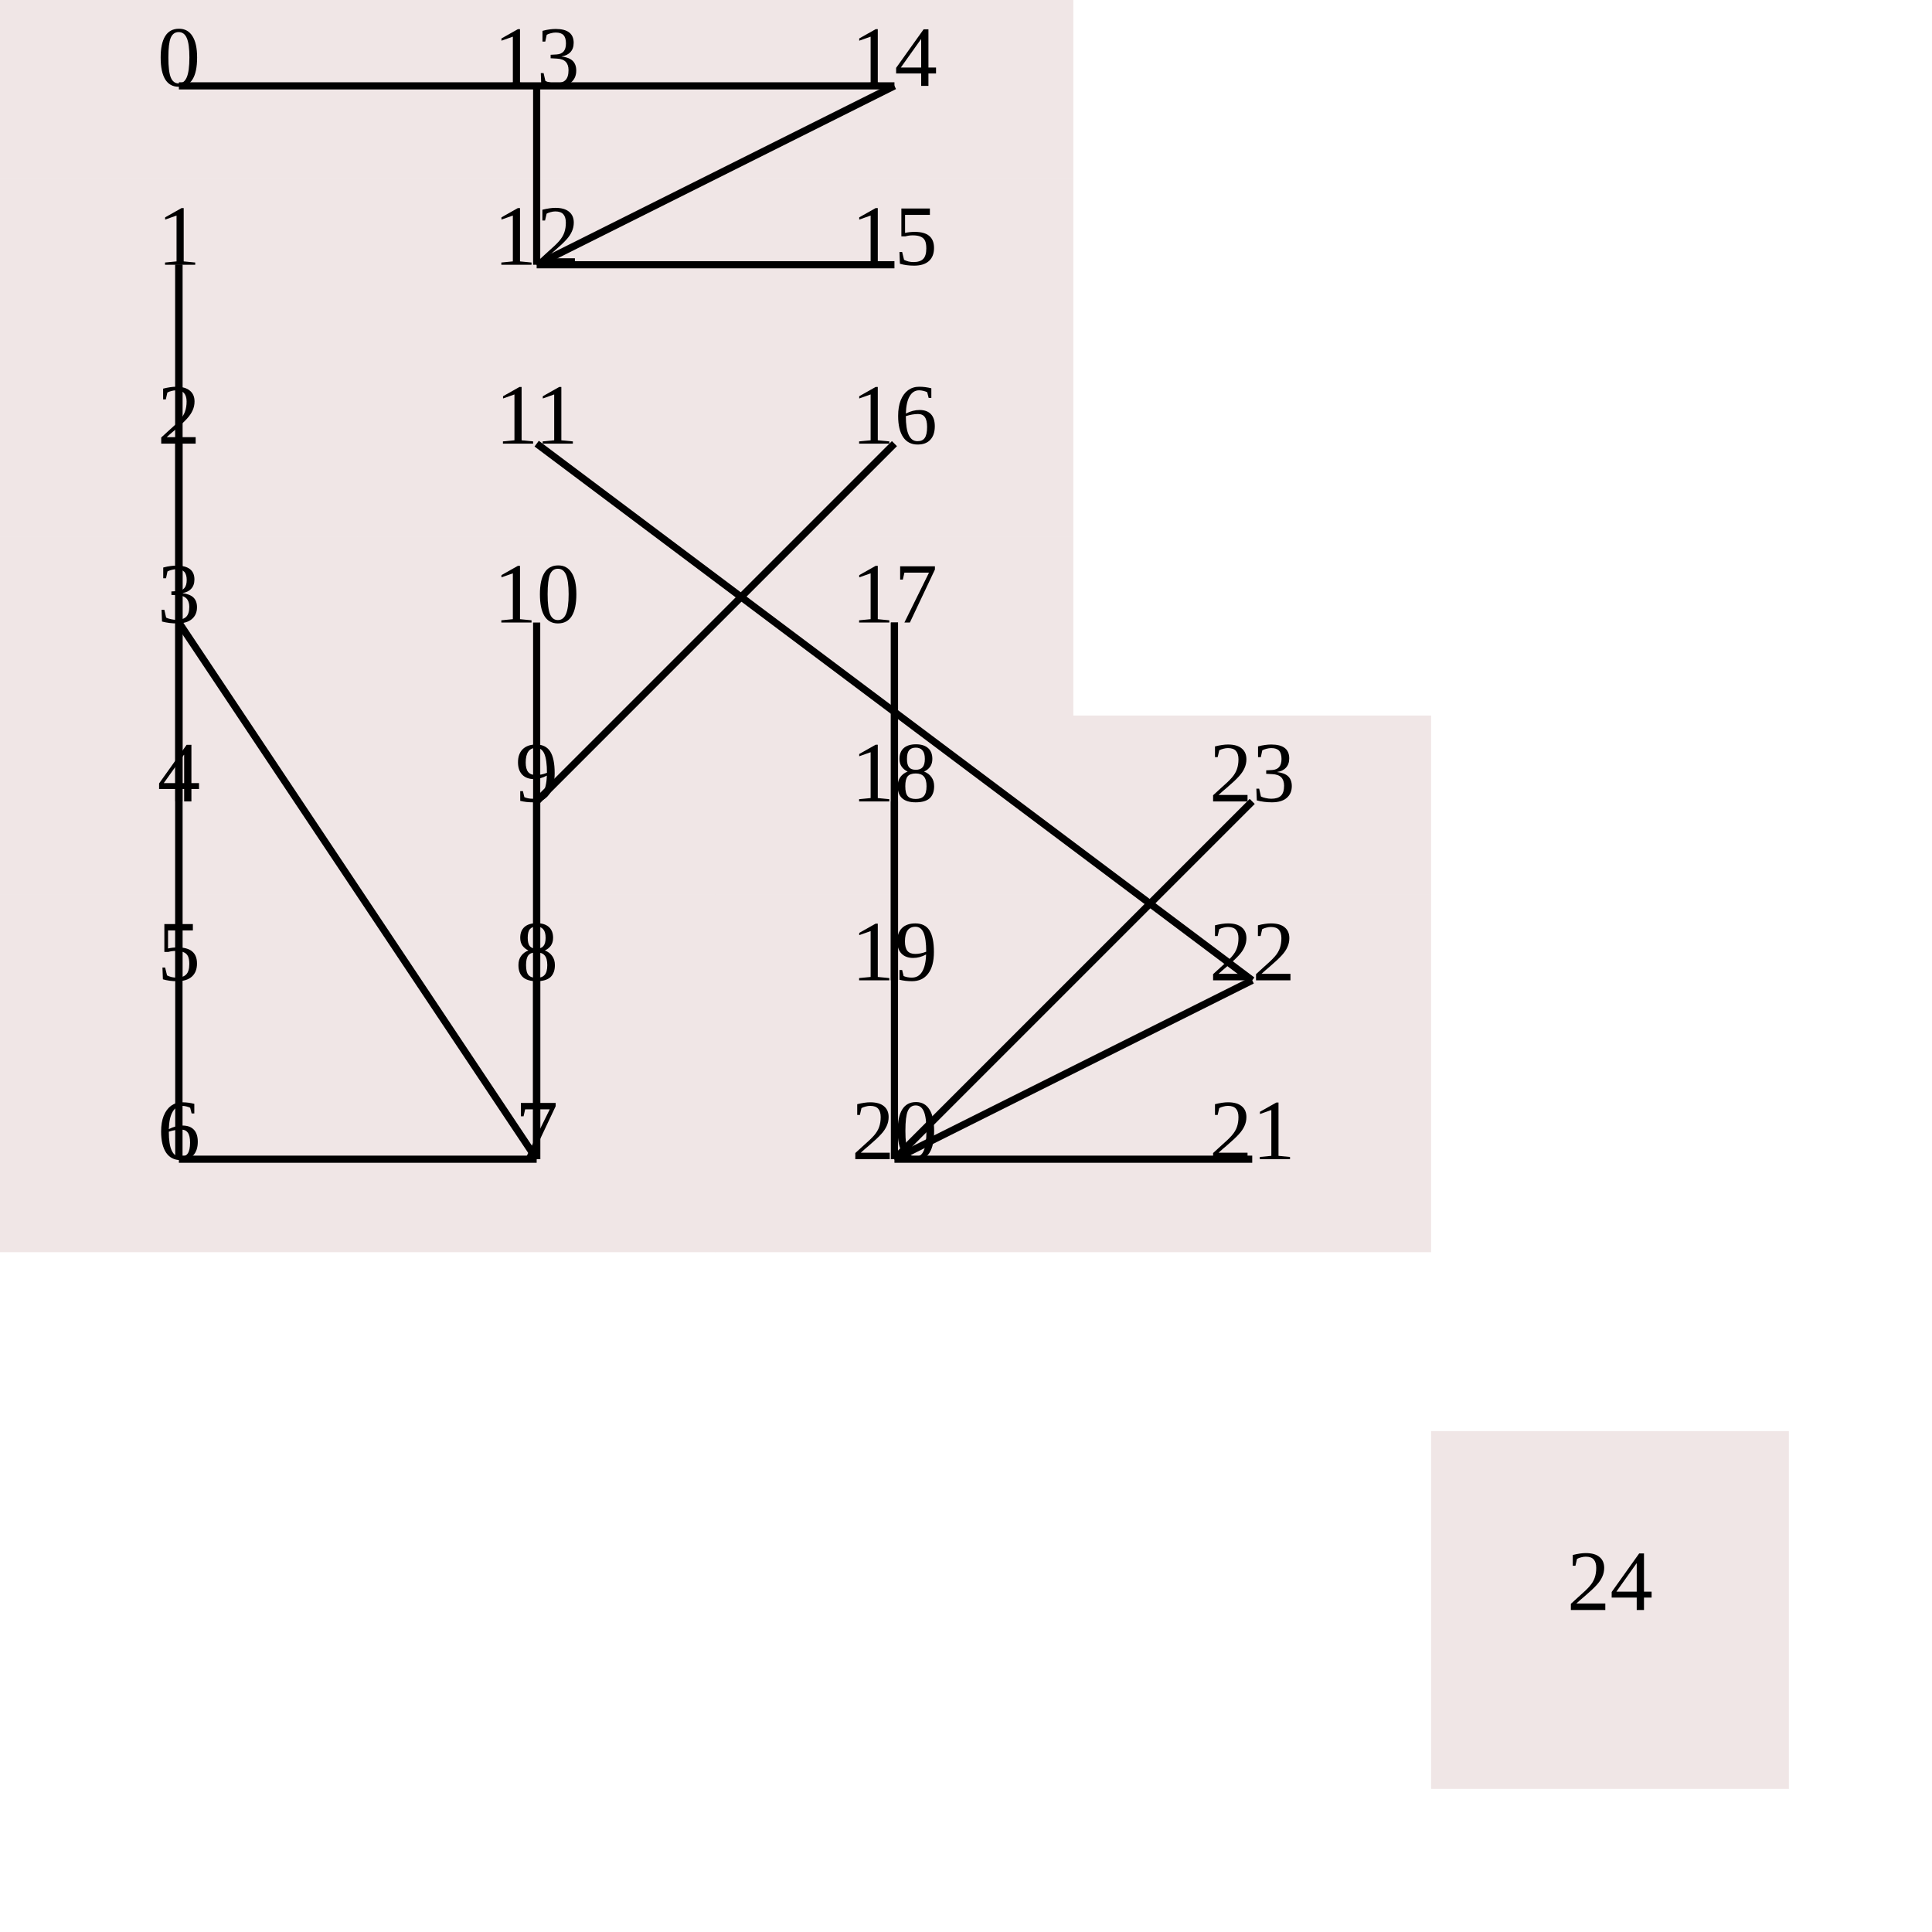
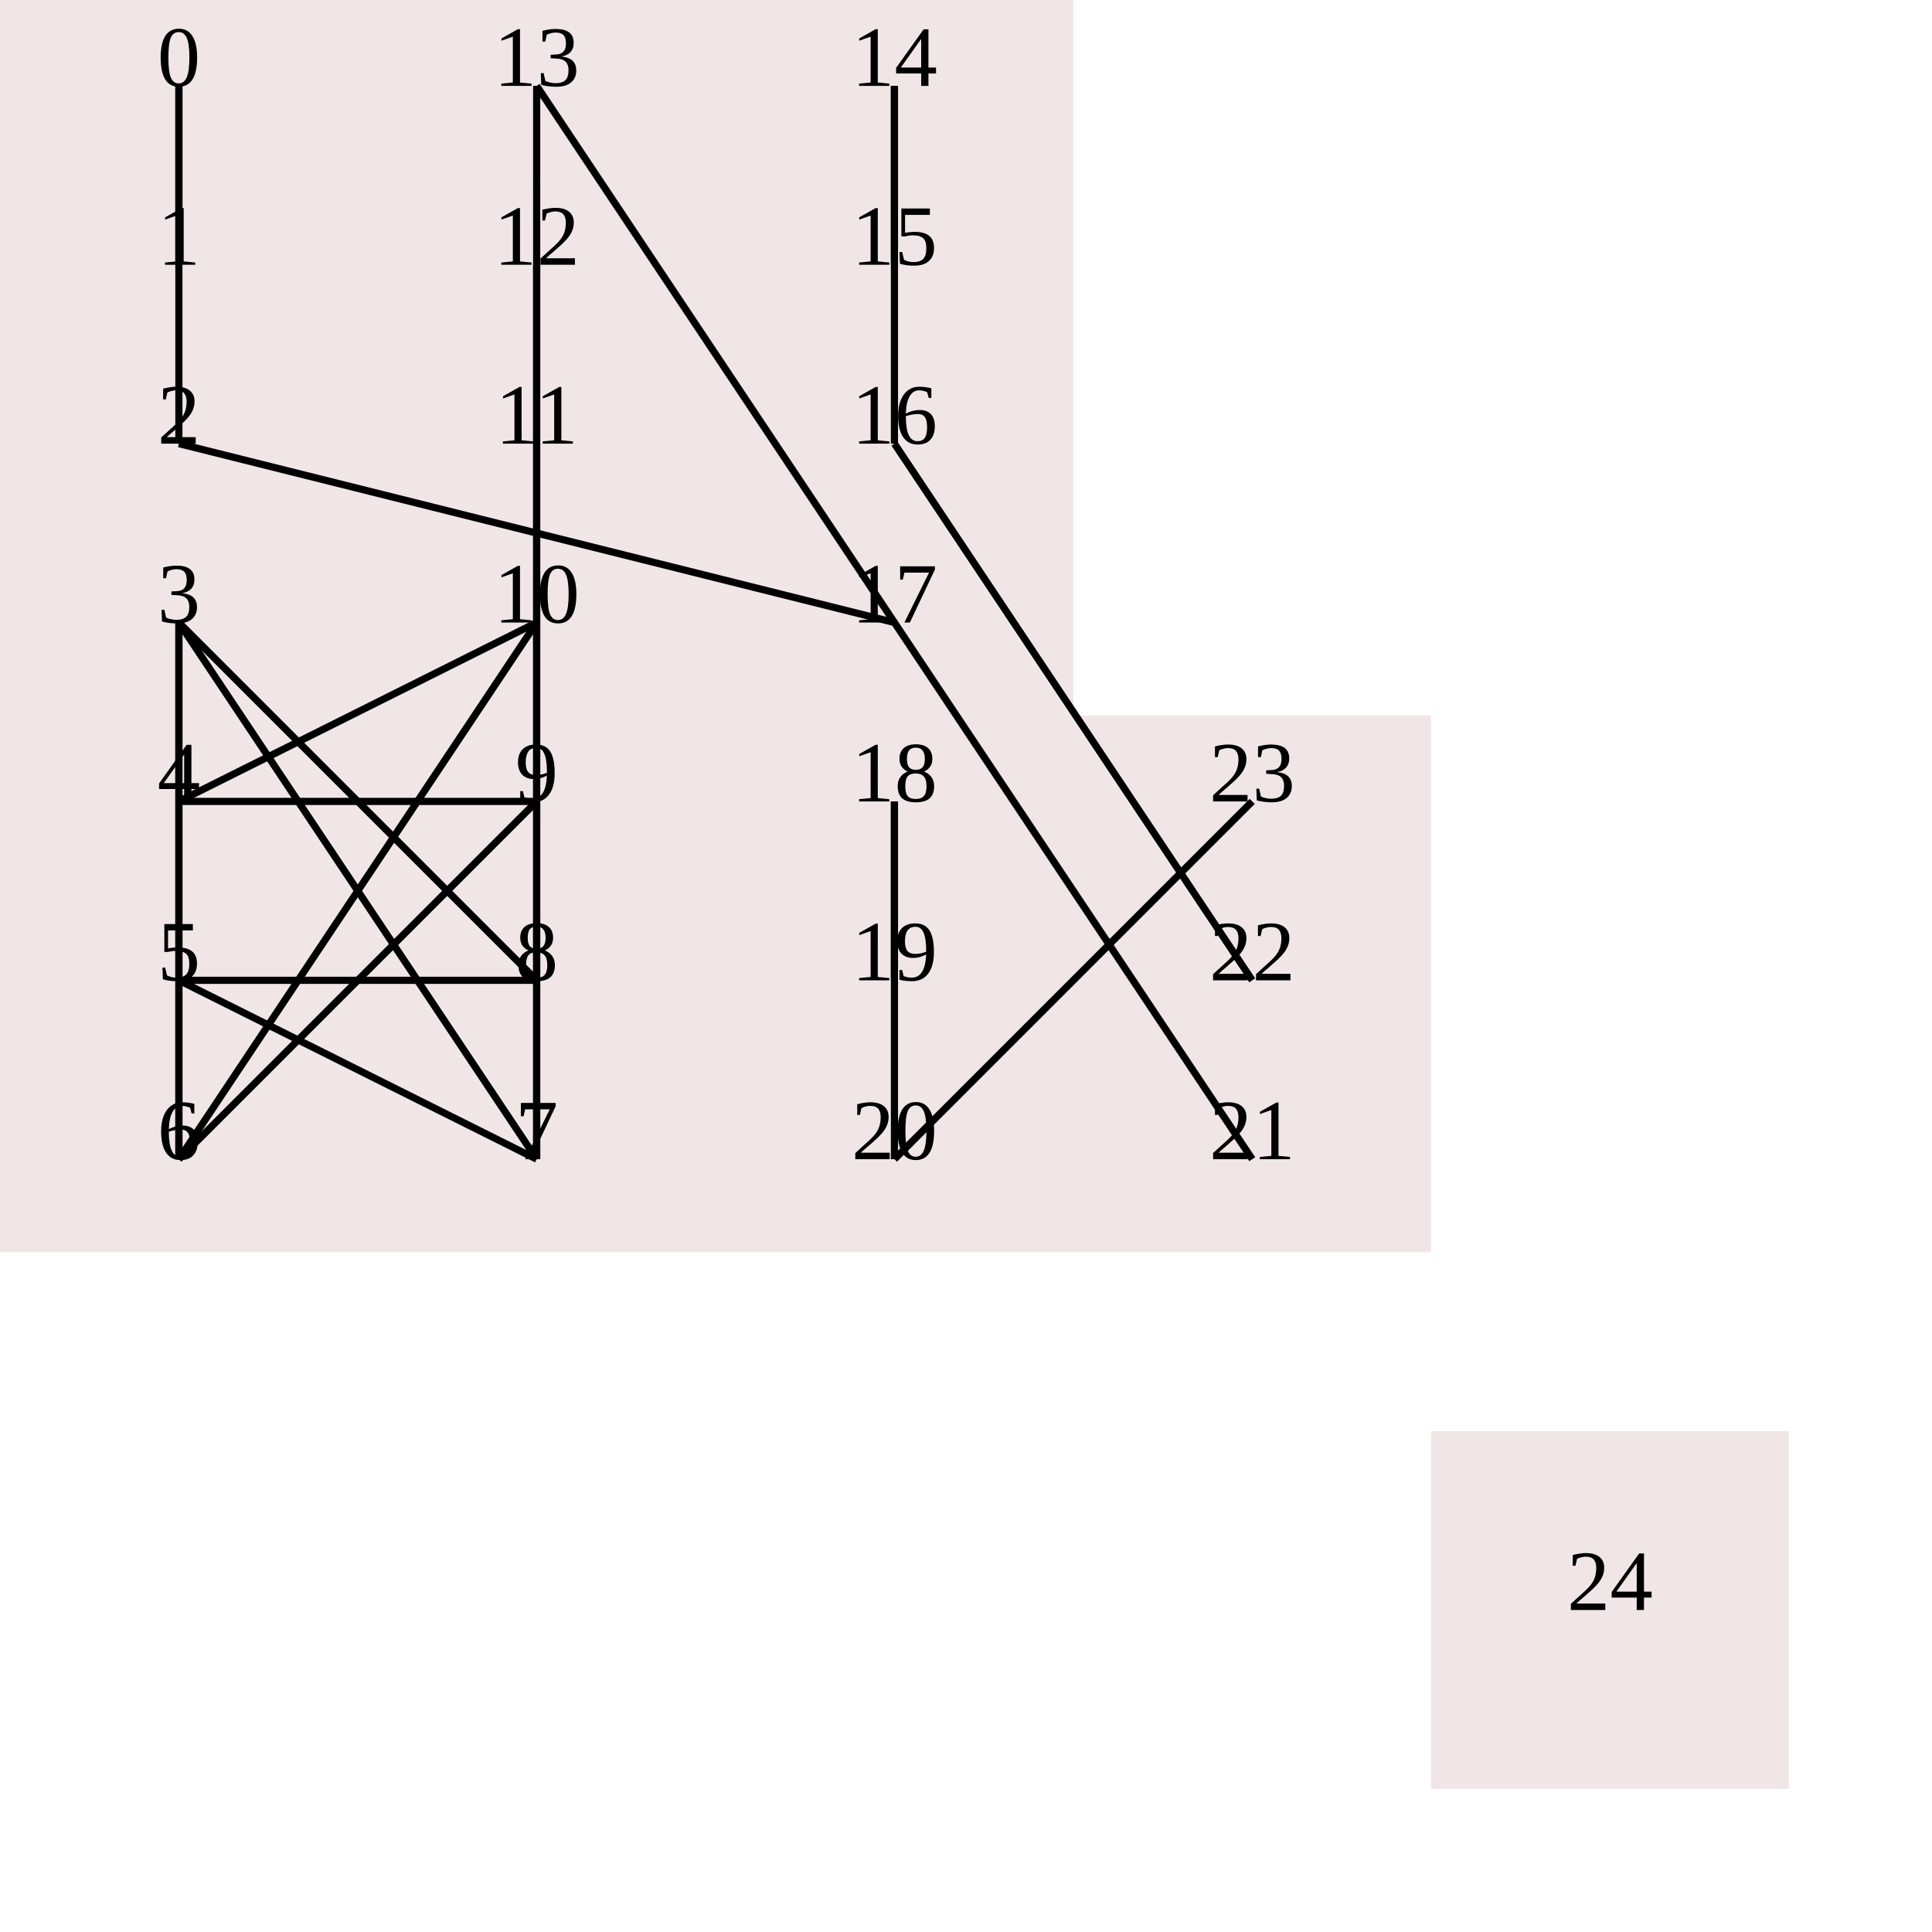
<svg xmlns="http://www.w3.org/2000/svg" width="270" height="270">
  <rect x="0" y="0" width="270" height="270" fill="rgb(255,255,255)" />
-   <rect x="0" y="0" width="225" height="225" fill="rgba(255,255,255,1)" />
+   <rect x="0" y="0" width="250" height="250" fill="rgba(255,255,255,1)" />
  <rect x="0" y="0" width="50" height="25" fill="rgba(100,0,0,0.1)" />
  <text x="25" y="12" text-anchor="middle" alignment-baseline="middle" fill="black">0</text>
  <rect x="0" y="25" width="50" height="25" fill="rgba(100,0,0,0.1)" />
  <text x="25" y="37" text-anchor="middle" alignment-baseline="middle" fill="black">1</text>
  <rect x="0" y="50" width="50" height="25" fill="rgba(100,0,0,0.1)" />
  <text x="25" y="62" text-anchor="middle" alignment-baseline="middle" fill="black">2</text>
  <rect x="0" y="75" width="50" height="25" fill="rgba(100,0,0,0.1)" />
  <text x="25" y="87" text-anchor="middle" alignment-baseline="middle" fill="black">3</text>
  <rect x="0" y="100" width="50" height="25" fill="rgba(100,0,0,0.1)" />
  <text x="25" y="112" text-anchor="middle" alignment-baseline="middle" fill="black">4</text>
  <rect x="0" y="125" width="50" height="25" fill="rgba(100,0,0,0.1)" />
  <text x="25" y="137" text-anchor="middle" alignment-baseline="middle" fill="black">5</text>
  <rect x="0" y="150" width="50" height="25" fill="rgba(100,0,0,0.1)" />
  <text x="25" y="162" text-anchor="middle" alignment-baseline="middle" fill="black">6</text>
  <rect x="50" y="150" width="50" height="25" fill="rgba(100,0,0,0.1)" />
  <text x="75" y="162" text-anchor="middle" alignment-baseline="middle" fill="black">7</text>
  <rect x="50" y="125" width="50" height="25" fill="rgba(100,0,0,0.1)" />
  <text x="75" y="137" text-anchor="middle" alignment-baseline="middle" fill="black">8</text>
  <rect x="50" y="100" width="50" height="25" fill="rgba(100,0,0,0.1)" />
  <text x="75" y="112" text-anchor="middle" alignment-baseline="middle" fill="black">9</text>
  <rect x="50" y="75" width="50" height="25" fill="rgba(100,0,0,0.1)" />
  <text x="75" y="87" text-anchor="middle" alignment-baseline="middle" fill="black">10</text>
  <rect x="50" y="50" width="50" height="25" fill="rgba(100,0,0,0.1)" />
  <text x="75" y="62" text-anchor="middle" alignment-baseline="middle" fill="black">11</text>
  <rect x="50" y="25" width="50" height="25" fill="rgba(100,0,0,0.1)" />
  <text x="75" y="37" text-anchor="middle" alignment-baseline="middle" fill="black">12</text>
  <rect x="50" y="0" width="50" height="25" fill="rgba(100,0,0,0.1)" />
  <text x="75" y="12" text-anchor="middle" alignment-baseline="middle" fill="black">13</text>
  <rect x="100" y="0" width="50" height="25" fill="rgba(100,0,0,0.1)" />
  <text x="125" y="12" text-anchor="middle" alignment-baseline="middle" fill="black">14</text>
  <rect x="100" y="25" width="50" height="25" fill="rgba(100,0,0,0.1)" />
  <text x="125" y="37" text-anchor="middle" alignment-baseline="middle" fill="black">15</text>
  <rect x="100" y="50" width="50" height="25" fill="rgba(100,0,0,0.1)" />
  <text x="125" y="62" text-anchor="middle" alignment-baseline="middle" fill="black">16</text>
  <rect x="100" y="75" width="50" height="25" fill="rgba(100,0,0,0.1)" />
  <text x="125" y="87" text-anchor="middle" alignment-baseline="middle" fill="black">17</text>
  <rect x="100" y="100" width="50" height="25" fill="rgba(100,0,0,0.1)" />
  <text x="125" y="112" text-anchor="middle" alignment-baseline="middle" fill="black">18</text>
  <rect x="100" y="125" width="50" height="25" fill="rgba(100,0,0,0.1)" />
  <text x="125" y="137" text-anchor="middle" alignment-baseline="middle" fill="black">19</text>
  <rect x="100" y="150" width="50" height="25" fill="rgba(100,0,0,0.1)" />
  <text x="125" y="162" text-anchor="middle" alignment-baseline="middle" fill="black">20</text>
  <rect x="150" y="150" width="50" height="25" fill="rgba(100,0,0,0.1)" />
  <text x="175" y="162" text-anchor="middle" alignment-baseline="middle" fill="black">21</text>
  <rect x="150" y="125" width="50" height="25" fill="rgba(100,0,0,0.1)" />
  <text x="175" y="137" text-anchor="middle" alignment-baseline="middle" fill="black">22</text>
  <rect x="150" y="100" width="50" height="25" fill="rgba(100,0,0,0.1)" />
  <text x="175" y="112" text-anchor="middle" alignment-baseline="middle" fill="black">23</text>
  <rect x="200" y="200" width="50" height="50" fill="rgba(100,0,0,0.1)" />
  <text x="225" y="225" text-anchor="middle" alignment-baseline="middle" fill="black">24</text>
-   <line x1="25" y1="12" x2="125" y2="12" stroke="black" stroke-width="1" />
-   <line x1="25" y1="37" x2="25" y2="62" stroke="black" stroke-width="1" />
-   <line x1="25" y1="37" x2="25" y2="112" stroke="black" stroke-width="1" />
-   <line x1="25" y1="37" x2="25" y2="87" stroke="black" stroke-width="1" />
-   <line x1="25" y1="62" x2="25" y2="162" stroke="black" stroke-width="1" />
-   <line x1="25" y1="62" x2="25" y2="137" stroke="black" stroke-width="1" />
+   <line x1="25" y1="12" x2="25" y2="37" stroke="black" stroke-width="1" />
+   <line x1="25" y1="12" x2="25" y2="62" stroke="black" stroke-width="1" />
+   <line x1="25" y1="62" x2="125" y2="87" stroke="black" stroke-width="1" />
+   <line x1="25" y1="87" x2="75" y2="137" stroke="black" stroke-width="1" />
+   <line x1="25" y1="87" x2="25" y2="137" stroke="black" stroke-width="1" />
  <line x1="25" y1="87" x2="25" y2="112" stroke="black" stroke-width="1" />
  <line x1="25" y1="87" x2="75" y2="162" stroke="black" stroke-width="1" />
-   <line x1="25" y1="112" x2="25" y2="137" stroke="black" stroke-width="1" />
+   <line x1="25" y1="112" x2="75" y2="87" stroke="black" stroke-width="1" />
+   <line x1="25" y1="112" x2="75" y2="112" stroke="black" stroke-width="1" />
+   <line x1="25" y1="112" x2="25" y2="162" stroke="black" stroke-width="1" />
+   <line x1="25" y1="137" x2="75" y2="162" stroke="black" stroke-width="1" />
+   <line x1="25" y1="137" x2="75" y2="137" stroke="black" stroke-width="1" />
  <line x1="25" y1="137" x2="25" y2="162" stroke="black" stroke-width="1" />
-   <line x1="25" y1="162" x2="75" y2="162" stroke="black" stroke-width="1" />
-   <line x1="75" y1="162" x2="75" y2="87" stroke="black" stroke-width="1" />
+   <line x1="25" y1="162" x2="75" y2="87" stroke="black" stroke-width="1" />
+   <line x1="25" y1="162" x2="75" y2="112" stroke="black" stroke-width="1" />
  <line x1="75" y1="162" x2="75" y2="137" stroke="black" stroke-width="1" />
-   <line x1="75" y1="162" x2="75" y2="112" stroke="black" stroke-width="1" />
-   <line x1="75" y1="112" x2="125" y2="62" stroke="black" stroke-width="1" />
-   <line x1="75" y1="62" x2="175" y2="137" stroke="black" stroke-width="1" />
-   <line x1="75" y1="37" x2="125" y2="37" stroke="black" stroke-width="1" />
-   <line x1="75" y1="37" x2="125" y2="12" stroke="black" stroke-width="1" />
-   <line x1="75" y1="37" x2="75" y2="12" stroke="black" stroke-width="1" />
-   <line x1="125" y1="87" x2="125" y2="112" stroke="black" stroke-width="1" />
-   <line x1="125" y1="87" x2="125" y2="137" stroke="black" stroke-width="1" />
+   <line x1="75" y1="162" x2="75" y2="62" stroke="black" stroke-width="1" />
+   <line x1="75" y1="137" x2="75" y2="112" stroke="black" stroke-width="1" />
+   <line x1="75" y1="112" x2="75" y2="87" stroke="black" stroke-width="1" />
+   <line x1="75" y1="87" x2="75" y2="62" stroke="black" stroke-width="1" />
+   <line x1="75" y1="62" x2="75" y2="12" stroke="black" stroke-width="1" />
+   <line x1="75" y1="62" x2="75" y2="37" stroke="black" stroke-width="1" />
+   <line x1="75" y1="12" x2="175" y2="162" stroke="black" stroke-width="1" />
+   <line x1="125" y1="12" x2="125" y2="62" stroke="black" stroke-width="1" />
+   <line x1="125" y1="12" x2="125" y2="37" stroke="black" stroke-width="1" />
+   <line x1="125" y1="62" x2="175" y2="137" stroke="black" stroke-width="1" />
+   <line x1="125" y1="112" x2="125" y2="137" stroke="black" stroke-width="1" />
  <line x1="125" y1="112" x2="125" y2="162" stroke="black" stroke-width="1" />
-   <line x1="125" y1="112" x2="125" y2="137" stroke="black" stroke-width="1" />
  <line x1="125" y1="162" x2="175" y2="112" stroke="black" stroke-width="1" />
-   <line x1="125" y1="162" x2="175" y2="162" stroke="black" stroke-width="1" />
-   <line x1="125" y1="162" x2="175" y2="137" stroke="black" stroke-width="1" />
</svg>
